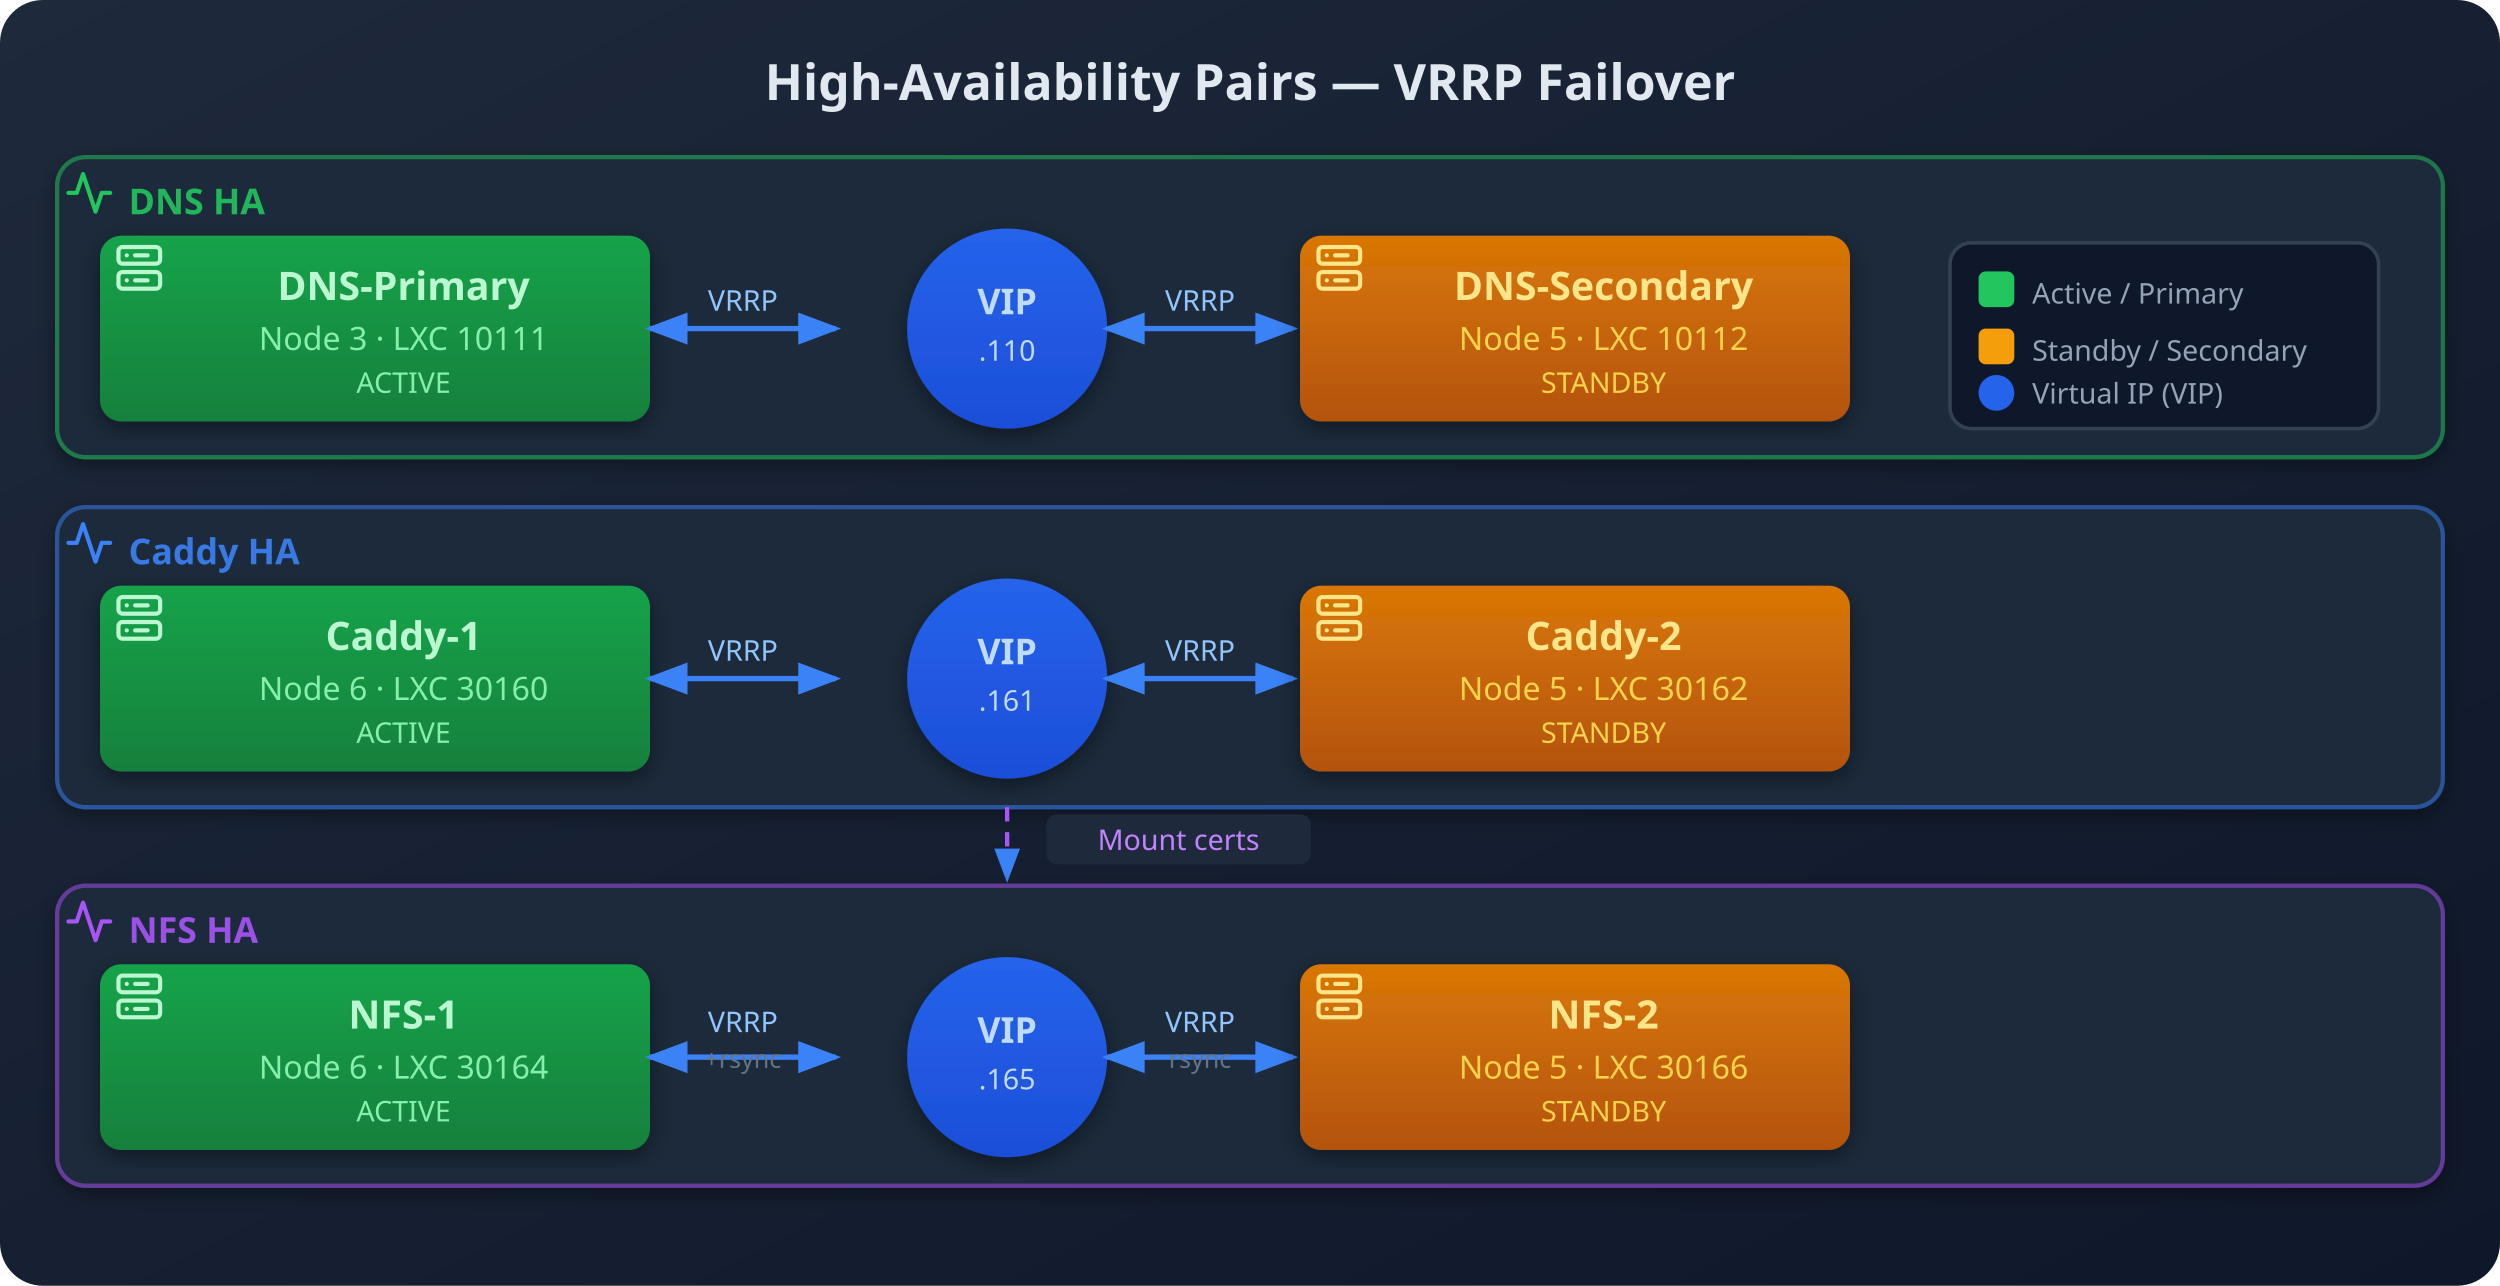
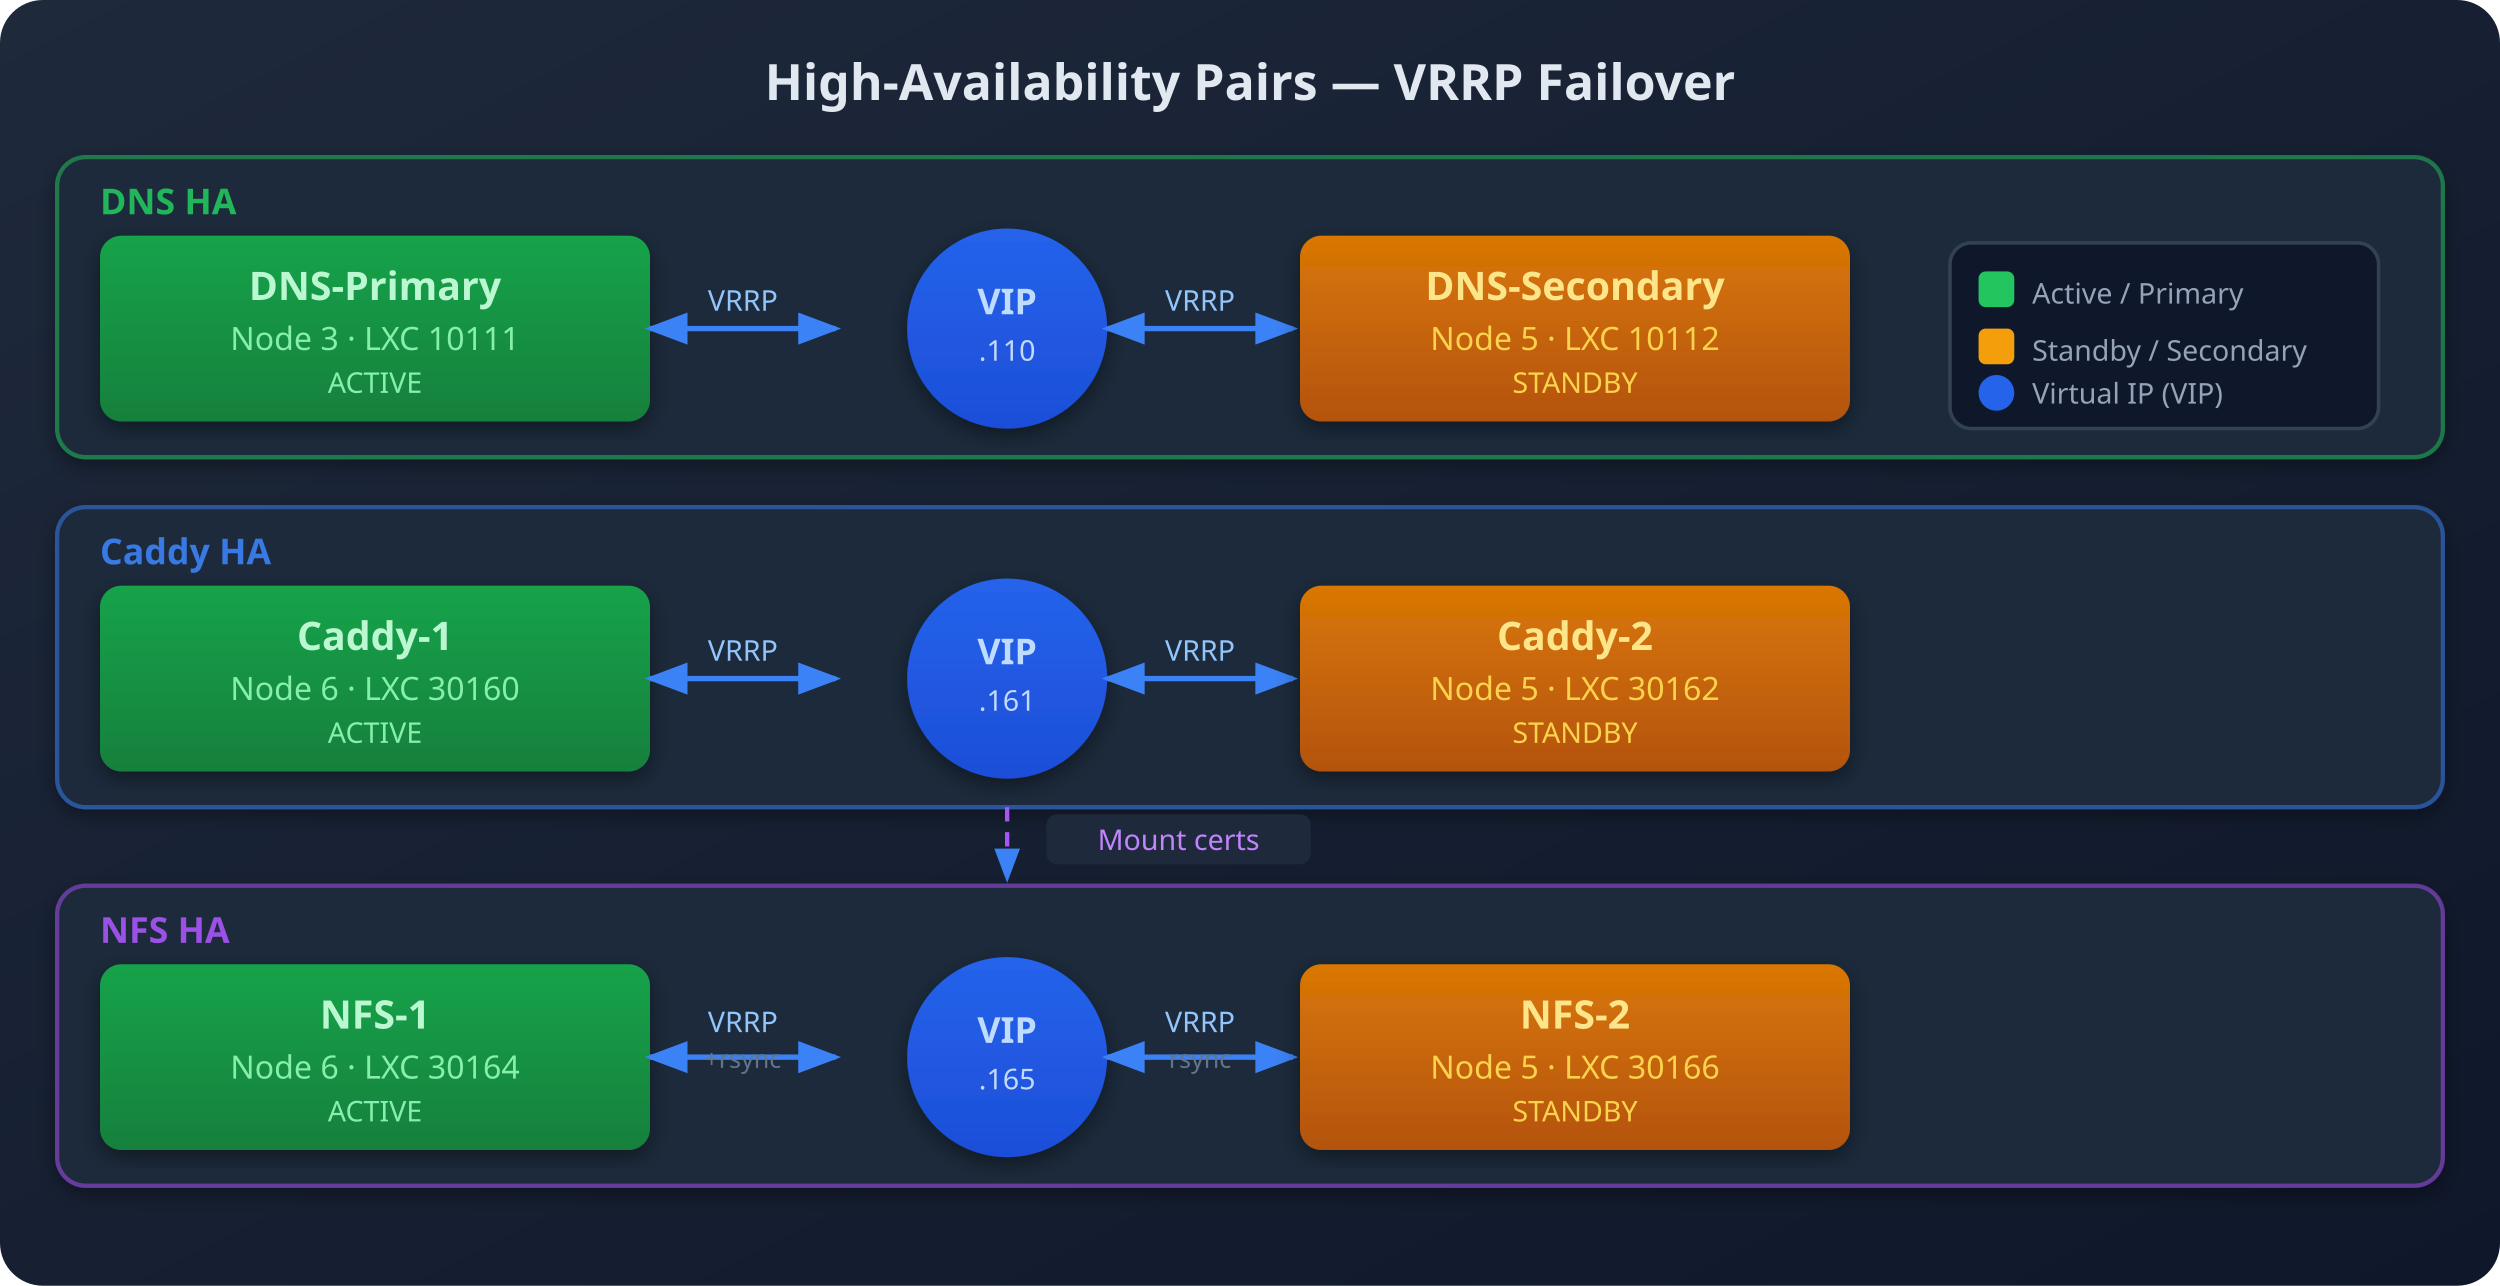
<svg xmlns="http://www.w3.org/2000/svg" viewBox="0 0 700 360" width="700" height="360">
  <defs>
    <linearGradient id="bgGrad" x1="0%" y1="0%" x2="100%" y2="100%">
      <stop offset="0%" style="stop-color:#1e293b;stop-opacity:1" />
      <stop offset="100%" style="stop-color:#0f172a;stop-opacity:1" />
    </linearGradient>
    <linearGradient id="greenGrad" x1="0%" y1="0%" x2="0%" y2="100%">
      <stop offset="0%" style="stop-color:#16a34a;stop-opacity:1" />
      <stop offset="100%" style="stop-color:#15803d;stop-opacity:1" />
    </linearGradient>
    <linearGradient id="amberGrad" x1="0%" y1="0%" x2="0%" y2="100%">
      <stop offset="0%" style="stop-color:#d97706;stop-opacity:1" />
      <stop offset="100%" style="stop-color:#b45309;stop-opacity:1" />
    </linearGradient>
    <linearGradient id="blueGrad" x1="0%" y1="0%" x2="0%" y2="100%">
      <stop offset="0%" style="stop-color:#2563eb;stop-opacity:1" />
      <stop offset="100%" style="stop-color:#1d4ed8;stop-opacity:1" />
    </linearGradient>
    <filter id="shadow" x="-10%" y="-10%" width="120%" height="120%">
      <feDropShadow dx="0" dy="2" stdDeviation="3" flood-color="#000000" flood-opacity="0.4" />
    </filter>
    <marker id="arrowBlue" markerWidth="8" markerHeight="6" refX="7" refY="3" orient="auto">
      <polygon points="0 0, 8 3, 0 6" fill="#3b82f6" />
    </marker>
    <marker id="arrowAmber" markerWidth="8" markerHeight="6" refX="7" refY="3" orient="auto">
      <polygon points="0 0, 8 3, 0 6" fill="#f59e0b" />
    </marker>
    <marker id="arrowBlueR" markerWidth="8" markerHeight="6" refX="1" refY="3" orient="auto">
      <polygon points="8 0, 0 3, 8 6" fill="#3b82f6" />
    </marker>
-     <symbol id="icon-heartbeat" viewBox="0 0 24 24" fill="none" stroke="currentColor" stroke-width="2" stroke-linecap="round" stroke-linejoin="round">
-       <path d="M22 12h-4l-3 9L9 3l-3 9H2" />
-     </symbol>
-     <symbol id="icon-server" viewBox="0 0 24 24" fill="none" stroke="currentColor" stroke-width="2" stroke-linecap="round" stroke-linejoin="round">
-       <rect x="2" y="2" width="20" height="8" rx="2" />
-       <rect x="2" y="14" width="20" height="8" rx="2" />
-       <circle cx="6" cy="6" r="1" fill="currentColor" stroke="none" />
-       <circle cx="6" cy="18" r="1" fill="currentColor" stroke="none" />
-       <line x1="10" y1="6" x2="16" y2="6" />
-       <line x1="10" y1="18" x2="16" y2="18" />
-     </symbol>
  </defs>
  <rect width="700" height="360" fill="url(#bgGrad)" rx="12" />
  <text x="350" y="28" font-family="'Segoe UI', system-ui, -apple-system, sans-serif" font-size="14" font-weight="600" fill="#e2e8f0" text-anchor="middle">High-Availability Pairs — VRRP Failover</text>
  <rect x="16" y="44" width="668" height="84" rx="8" fill="#1e293b" stroke="#22c55e" stroke-width="1.2" stroke-opacity="0.5" filter="url(#shadow)" />
-   <use href="#icon-heartbeat" x="18" y="47" width="14" height="14" color="#22c55e" />
-   <text x="36" y="60" font-family="'Segoe UI', system-ui, -apple-system, sans-serif" font-size="10" font-weight="600" fill="#22c55e" opacity="0.9">DNS HA</text>
+   <text x="28" y="60" font-family="'Segoe UI', system-ui, -apple-system, sans-serif" font-size="10" font-weight="600" fill="#22c55e" opacity="0.9">DNS HA</text>
  <rect x="28" y="66" width="154" height="52" rx="6" fill="url(#greenGrad)" filter="url(#shadow)" />
-   <use href="#icon-server" x="32" y="68" width="14" height="14" color="#bbf7d0" />
-   <text x="113" y="84" font-family="'Segoe UI', system-ui, -apple-system, sans-serif" font-size="11" font-weight="600" fill="#bbf7d0" text-anchor="middle">DNS-Primary</text>
-   <text x="113" y="98" font-family="'Segoe UI', system-ui, -apple-system, sans-serif" font-size="9" fill="#86efac" text-anchor="middle">Node 3 · LXC 10111</text>
-   <text x="113" y="110" font-family="'Segoe UI', system-ui, -apple-system, sans-serif" font-size="8" fill="#86efac" text-anchor="middle">ACTIVE</text>
+   <text x="105" y="84" font-family="'Segoe UI', system-ui, -apple-system, sans-serif" font-size="11" font-weight="600" fill="#bbf7d0" text-anchor="middle">DNS-Primary</text>
+   <text x="105" y="98" font-family="'Segoe UI', system-ui, -apple-system, sans-serif" font-size="9" fill="#86efac" text-anchor="middle">Node 3 · LXC 10111</text>
+   <text x="105" y="110" font-family="'Segoe UI', system-ui, -apple-system, sans-serif" font-size="8" fill="#86efac" text-anchor="middle">ACTIVE</text>
  <line x1="182" y1="92" x2="234" y2="92" stroke="#3b82f6" stroke-width="1.5" marker-end="url(#arrowBlue)" marker-start="url(#arrowBlueR)" />
  <text x="208" y="87" font-family="'Segoe UI', system-ui, -apple-system, sans-serif" font-size="8" fill="#93c5fd" text-anchor="middle">VRRP</text>
  <circle cx="282" cy="92" r="28" fill="url(#blueGrad)" filter="url(#shadow)" />
  <text x="282" y="88" font-family="'Segoe UI', system-ui, -apple-system, sans-serif" font-size="10" font-weight="700" fill="#bfdbfe" text-anchor="middle">VIP</text>
  <text x="282" y="101" font-family="'Segoe UI', system-ui, -apple-system, sans-serif" font-size="8" fill="#bfdbfe" text-anchor="middle">.110</text>
  <line x1="310" y1="92" x2="362" y2="92" stroke="#3b82f6" stroke-width="1.5" marker-end="url(#arrowBlue)" marker-start="url(#arrowBlueR)" />
  <text x="336" y="87" font-family="'Segoe UI', system-ui, -apple-system, sans-serif" font-size="8" fill="#93c5fd" text-anchor="middle">VRRP</text>
  <rect x="364" y="66" width="154" height="52" rx="6" fill="url(#amberGrad)" filter="url(#shadow)" />
-   <use href="#icon-server" x="368" y="68" width="14" height="14" color="#fde68a" />
-   <text x="449" y="84" font-family="'Segoe UI', system-ui, -apple-system, sans-serif" font-size="11" font-weight="600" fill="#fde68a" text-anchor="middle">DNS-Secondary</text>
-   <text x="449" y="98" font-family="'Segoe UI', system-ui, -apple-system, sans-serif" font-size="9" fill="#fcd34d" text-anchor="middle">Node 5 · LXC 10112</text>
-   <text x="449" y="110" font-family="'Segoe UI', system-ui, -apple-system, sans-serif" font-size="8" fill="#fcd34d" text-anchor="middle">STANDBY</text>
+   <text x="441" y="84" font-family="'Segoe UI', system-ui, -apple-system, sans-serif" font-size="11" font-weight="600" fill="#fde68a" text-anchor="middle">DNS-Secondary</text>
+   <text x="441" y="98" font-family="'Segoe UI', system-ui, -apple-system, sans-serif" font-size="9" fill="#fcd34d" text-anchor="middle">Node 5 · LXC 10112</text>
+   <text x="441" y="110" font-family="'Segoe UI', system-ui, -apple-system, sans-serif" font-size="8" fill="#fcd34d" text-anchor="middle">STANDBY</text>
  <rect x="16" y="142" width="668" height="84" rx="8" fill="#1e293b" stroke="#3b82f6" stroke-width="1.2" stroke-opacity="0.5" filter="url(#shadow)" />
-   <use href="#icon-heartbeat" x="18" y="145" width="14" height="14" color="#3b82f6" />
-   <text x="36" y="158" font-family="'Segoe UI', system-ui, -apple-system, sans-serif" font-size="10" font-weight="600" fill="#3b82f6" opacity="0.9">Caddy HA</text>
+   <text x="28" y="158" font-family="'Segoe UI', system-ui, -apple-system, sans-serif" font-size="10" font-weight="600" fill="#3b82f6" opacity="0.9">Caddy HA</text>
  <rect x="28" y="164" width="154" height="52" rx="6" fill="url(#greenGrad)" filter="url(#shadow)" />
-   <use href="#icon-server" x="32" y="166" width="14" height="14" color="#bbf7d0" />
-   <text x="113" y="182" font-family="'Segoe UI', system-ui, -apple-system, sans-serif" font-size="11" font-weight="600" fill="#bbf7d0" text-anchor="middle">Caddy-1</text>
-   <text x="113" y="196" font-family="'Segoe UI', system-ui, -apple-system, sans-serif" font-size="9" fill="#86efac" text-anchor="middle">Node 6 · LXC 30160</text>
-   <text x="113" y="208" font-family="'Segoe UI', system-ui, -apple-system, sans-serif" font-size="8" fill="#86efac" text-anchor="middle">ACTIVE</text>
+   <text x="105" y="182" font-family="'Segoe UI', system-ui, -apple-system, sans-serif" font-size="11" font-weight="600" fill="#bbf7d0" text-anchor="middle">Caddy-1</text>
+   <text x="105" y="196" font-family="'Segoe UI', system-ui, -apple-system, sans-serif" font-size="9" fill="#86efac" text-anchor="middle">Node 6 · LXC 30160</text>
+   <text x="105" y="208" font-family="'Segoe UI', system-ui, -apple-system, sans-serif" font-size="8" fill="#86efac" text-anchor="middle">ACTIVE</text>
  <line x1="182" y1="190" x2="234" y2="190" stroke="#3b82f6" stroke-width="1.5" marker-end="url(#arrowBlue)" marker-start="url(#arrowBlueR)" />
  <text x="208" y="185" font-family="'Segoe UI', system-ui, -apple-system, sans-serif" font-size="8" fill="#93c5fd" text-anchor="middle">VRRP</text>
  <circle cx="282" cy="190" r="28" fill="url(#blueGrad)" filter="url(#shadow)" />
  <text x="282" y="186" font-family="'Segoe UI', system-ui, -apple-system, sans-serif" font-size="10" font-weight="700" fill="#bfdbfe" text-anchor="middle">VIP</text>
  <text x="282" y="199" font-family="'Segoe UI', system-ui, -apple-system, sans-serif" font-size="8" fill="#bfdbfe" text-anchor="middle">.161</text>
  <line x1="310" y1="190" x2="362" y2="190" stroke="#3b82f6" stroke-width="1.5" marker-end="url(#arrowBlue)" marker-start="url(#arrowBlueR)" />
  <text x="336" y="185" font-family="'Segoe UI', system-ui, -apple-system, sans-serif" font-size="8" fill="#93c5fd" text-anchor="middle">VRRP</text>
  <rect x="364" y="164" width="154" height="52" rx="6" fill="url(#amberGrad)" filter="url(#shadow)" />
-   <use href="#icon-server" x="368" y="166" width="14" height="14" color="#fde68a" />
-   <text x="449" y="182" font-family="'Segoe UI', system-ui, -apple-system, sans-serif" font-size="11" font-weight="600" fill="#fde68a" text-anchor="middle">Caddy-2</text>
-   <text x="449" y="196" font-family="'Segoe UI', system-ui, -apple-system, sans-serif" font-size="9" fill="#fcd34d" text-anchor="middle">Node 5 · LXC 30162</text>
-   <text x="449" y="208" font-family="'Segoe UI', system-ui, -apple-system, sans-serif" font-size="8" fill="#fcd34d" text-anchor="middle">STANDBY</text>
+   <text x="441" y="182" font-family="'Segoe UI', system-ui, -apple-system, sans-serif" font-size="11" font-weight="600" fill="#fde68a" text-anchor="middle">Caddy-2</text>
+   <text x="441" y="196" font-family="'Segoe UI', system-ui, -apple-system, sans-serif" font-size="9" fill="#fcd34d" text-anchor="middle">Node 5 · LXC 30162</text>
+   <text x="441" y="208" font-family="'Segoe UI', system-ui, -apple-system, sans-serif" font-size="8" fill="#fcd34d" text-anchor="middle">STANDBY</text>
  <line x1="282" y1="226" x2="282" y2="246" stroke="#a855f7" stroke-width="1.2" stroke-dasharray="4,3" marker-end="url(#arrowBlue)" />
  <rect x="293" y="228" width="74" height="14" rx="3" fill="#1e293b" />
  <text x="330" y="238" font-family="'Segoe UI', system-ui, -apple-system, sans-serif" font-size="8" fill="#c084fc" text-anchor="middle">Mount certs</text>
  <rect x="16" y="248" width="668" height="84" rx="8" fill="#1e293b" stroke="#a855f7" stroke-width="1.2" stroke-opacity="0.5" filter="url(#shadow)" />
-   <use href="#icon-heartbeat" x="18" y="251" width="14" height="14" color="#a855f7" />
-   <text x="36" y="264" font-family="'Segoe UI', system-ui, -apple-system, sans-serif" font-size="10" font-weight="600" fill="#a855f7" opacity="0.9">NFS HA</text>
+   <text x="28" y="264" font-family="'Segoe UI', system-ui, -apple-system, sans-serif" font-size="10" font-weight="600" fill="#a855f7" opacity="0.9">NFS HA</text>
  <rect x="28" y="270" width="154" height="52" rx="6" fill="url(#greenGrad)" filter="url(#shadow)" />
-   <use href="#icon-server" x="32" y="272" width="14" height="14" color="#bbf7d0" />
-   <text x="113" y="288" font-family="'Segoe UI', system-ui, -apple-system, sans-serif" font-size="11" font-weight="600" fill="#bbf7d0" text-anchor="middle">NFS-1</text>
-   <text x="113" y="302" font-family="'Segoe UI', system-ui, -apple-system, sans-serif" font-size="9" fill="#86efac" text-anchor="middle">Node 6 · LXC 30164</text>
-   <text x="113" y="314" font-family="'Segoe UI', system-ui, -apple-system, sans-serif" font-size="8" fill="#86efac" text-anchor="middle">ACTIVE</text>
+   <text x="105" y="288" font-family="'Segoe UI', system-ui, -apple-system, sans-serif" font-size="11" font-weight="600" fill="#bbf7d0" text-anchor="middle">NFS-1</text>
+   <text x="105" y="302" font-family="'Segoe UI', system-ui, -apple-system, sans-serif" font-size="9" fill="#86efac" text-anchor="middle">Node 6 · LXC 30164</text>
+   <text x="105" y="314" font-family="'Segoe UI', system-ui, -apple-system, sans-serif" font-size="8" fill="#86efac" text-anchor="middle">ACTIVE</text>
  <line x1="182" y1="296" x2="234" y2="296" stroke="#3b82f6" stroke-width="1.5" marker-end="url(#arrowBlue)" marker-start="url(#arrowBlueR)" />
  <text x="208" y="289" font-family="'Segoe UI', system-ui, -apple-system, sans-serif" font-size="8" fill="#93c5fd" text-anchor="middle">VRRP</text>
  <text x="208" y="299" font-family="'Segoe UI', system-ui, -apple-system, sans-serif" font-size="7" fill="#64748b" text-anchor="middle">+rsync</text>
  <circle cx="282" cy="296" r="28" fill="url(#blueGrad)" filter="url(#shadow)" />
  <text x="282" y="292" font-family="'Segoe UI', system-ui, -apple-system, sans-serif" font-size="10" font-weight="700" fill="#bfdbfe" text-anchor="middle">VIP</text>
  <text x="282" y="305" font-family="'Segoe UI', system-ui, -apple-system, sans-serif" font-size="8" fill="#bfdbfe" text-anchor="middle">.165</text>
  <line x1="310" y1="296" x2="362" y2="296" stroke="#3b82f6" stroke-width="1.5" marker-end="url(#arrowBlue)" marker-start="url(#arrowBlueR)" />
  <text x="336" y="289" font-family="'Segoe UI', system-ui, -apple-system, sans-serif" font-size="8" fill="#93c5fd" text-anchor="middle">VRRP</text>
  <text x="336" y="299" font-family="'Segoe UI', system-ui, -apple-system, sans-serif" font-size="7" fill="#64748b" text-anchor="middle">rsync</text>
  <rect x="364" y="270" width="154" height="52" rx="6" fill="url(#amberGrad)" filter="url(#shadow)" />
-   <use href="#icon-server" x="368" y="272" width="14" height="14" color="#fde68a" />
-   <text x="449" y="288" font-family="'Segoe UI', system-ui, -apple-system, sans-serif" font-size="11" font-weight="600" fill="#fde68a" text-anchor="middle">NFS-2</text>
-   <text x="449" y="302" font-family="'Segoe UI', system-ui, -apple-system, sans-serif" font-size="9" fill="#fcd34d" text-anchor="middle">Node 5 · LXC 30166</text>
-   <text x="449" y="314" font-family="'Segoe UI', system-ui, -apple-system, sans-serif" font-size="8" fill="#fcd34d" text-anchor="middle">STANDBY</text>
+   <text x="441" y="288" font-family="'Segoe UI', system-ui, -apple-system, sans-serif" font-size="11" font-weight="600" fill="#fde68a" text-anchor="middle">NFS-2</text>
+   <text x="441" y="302" font-family="'Segoe UI', system-ui, -apple-system, sans-serif" font-size="9" fill="#fcd34d" text-anchor="middle">Node 5 · LXC 30166</text>
+   <text x="441" y="314" font-family="'Segoe UI', system-ui, -apple-system, sans-serif" font-size="8" fill="#fcd34d" text-anchor="middle">STANDBY</text>
  <rect x="546" y="68" width="120" height="52" rx="6" fill="#0f172a" stroke="#334155" stroke-width="1" />
  <rect x="554" y="76" width="10" height="10" rx="2" fill="#22c55e" />
  <text x="569" y="85" font-family="'Segoe UI', system-ui, -apple-system, sans-serif" font-size="8" fill="#94a3b8">Active / Primary</text>
  <rect x="554" y="92" width="10" height="10" rx="2" fill="#f59e0b" />
  <text x="569" y="101" font-family="'Segoe UI', system-ui, -apple-system, sans-serif" font-size="8" fill="#94a3b8">Standby / Secondary</text>
  <circle cx="559" cy="110" r="5" fill="#2563eb" />
  <text x="569" y="113" font-family="'Segoe UI', system-ui, -apple-system, sans-serif" font-size="8" fill="#94a3b8">Virtual IP (VIP)</text>
</svg>
